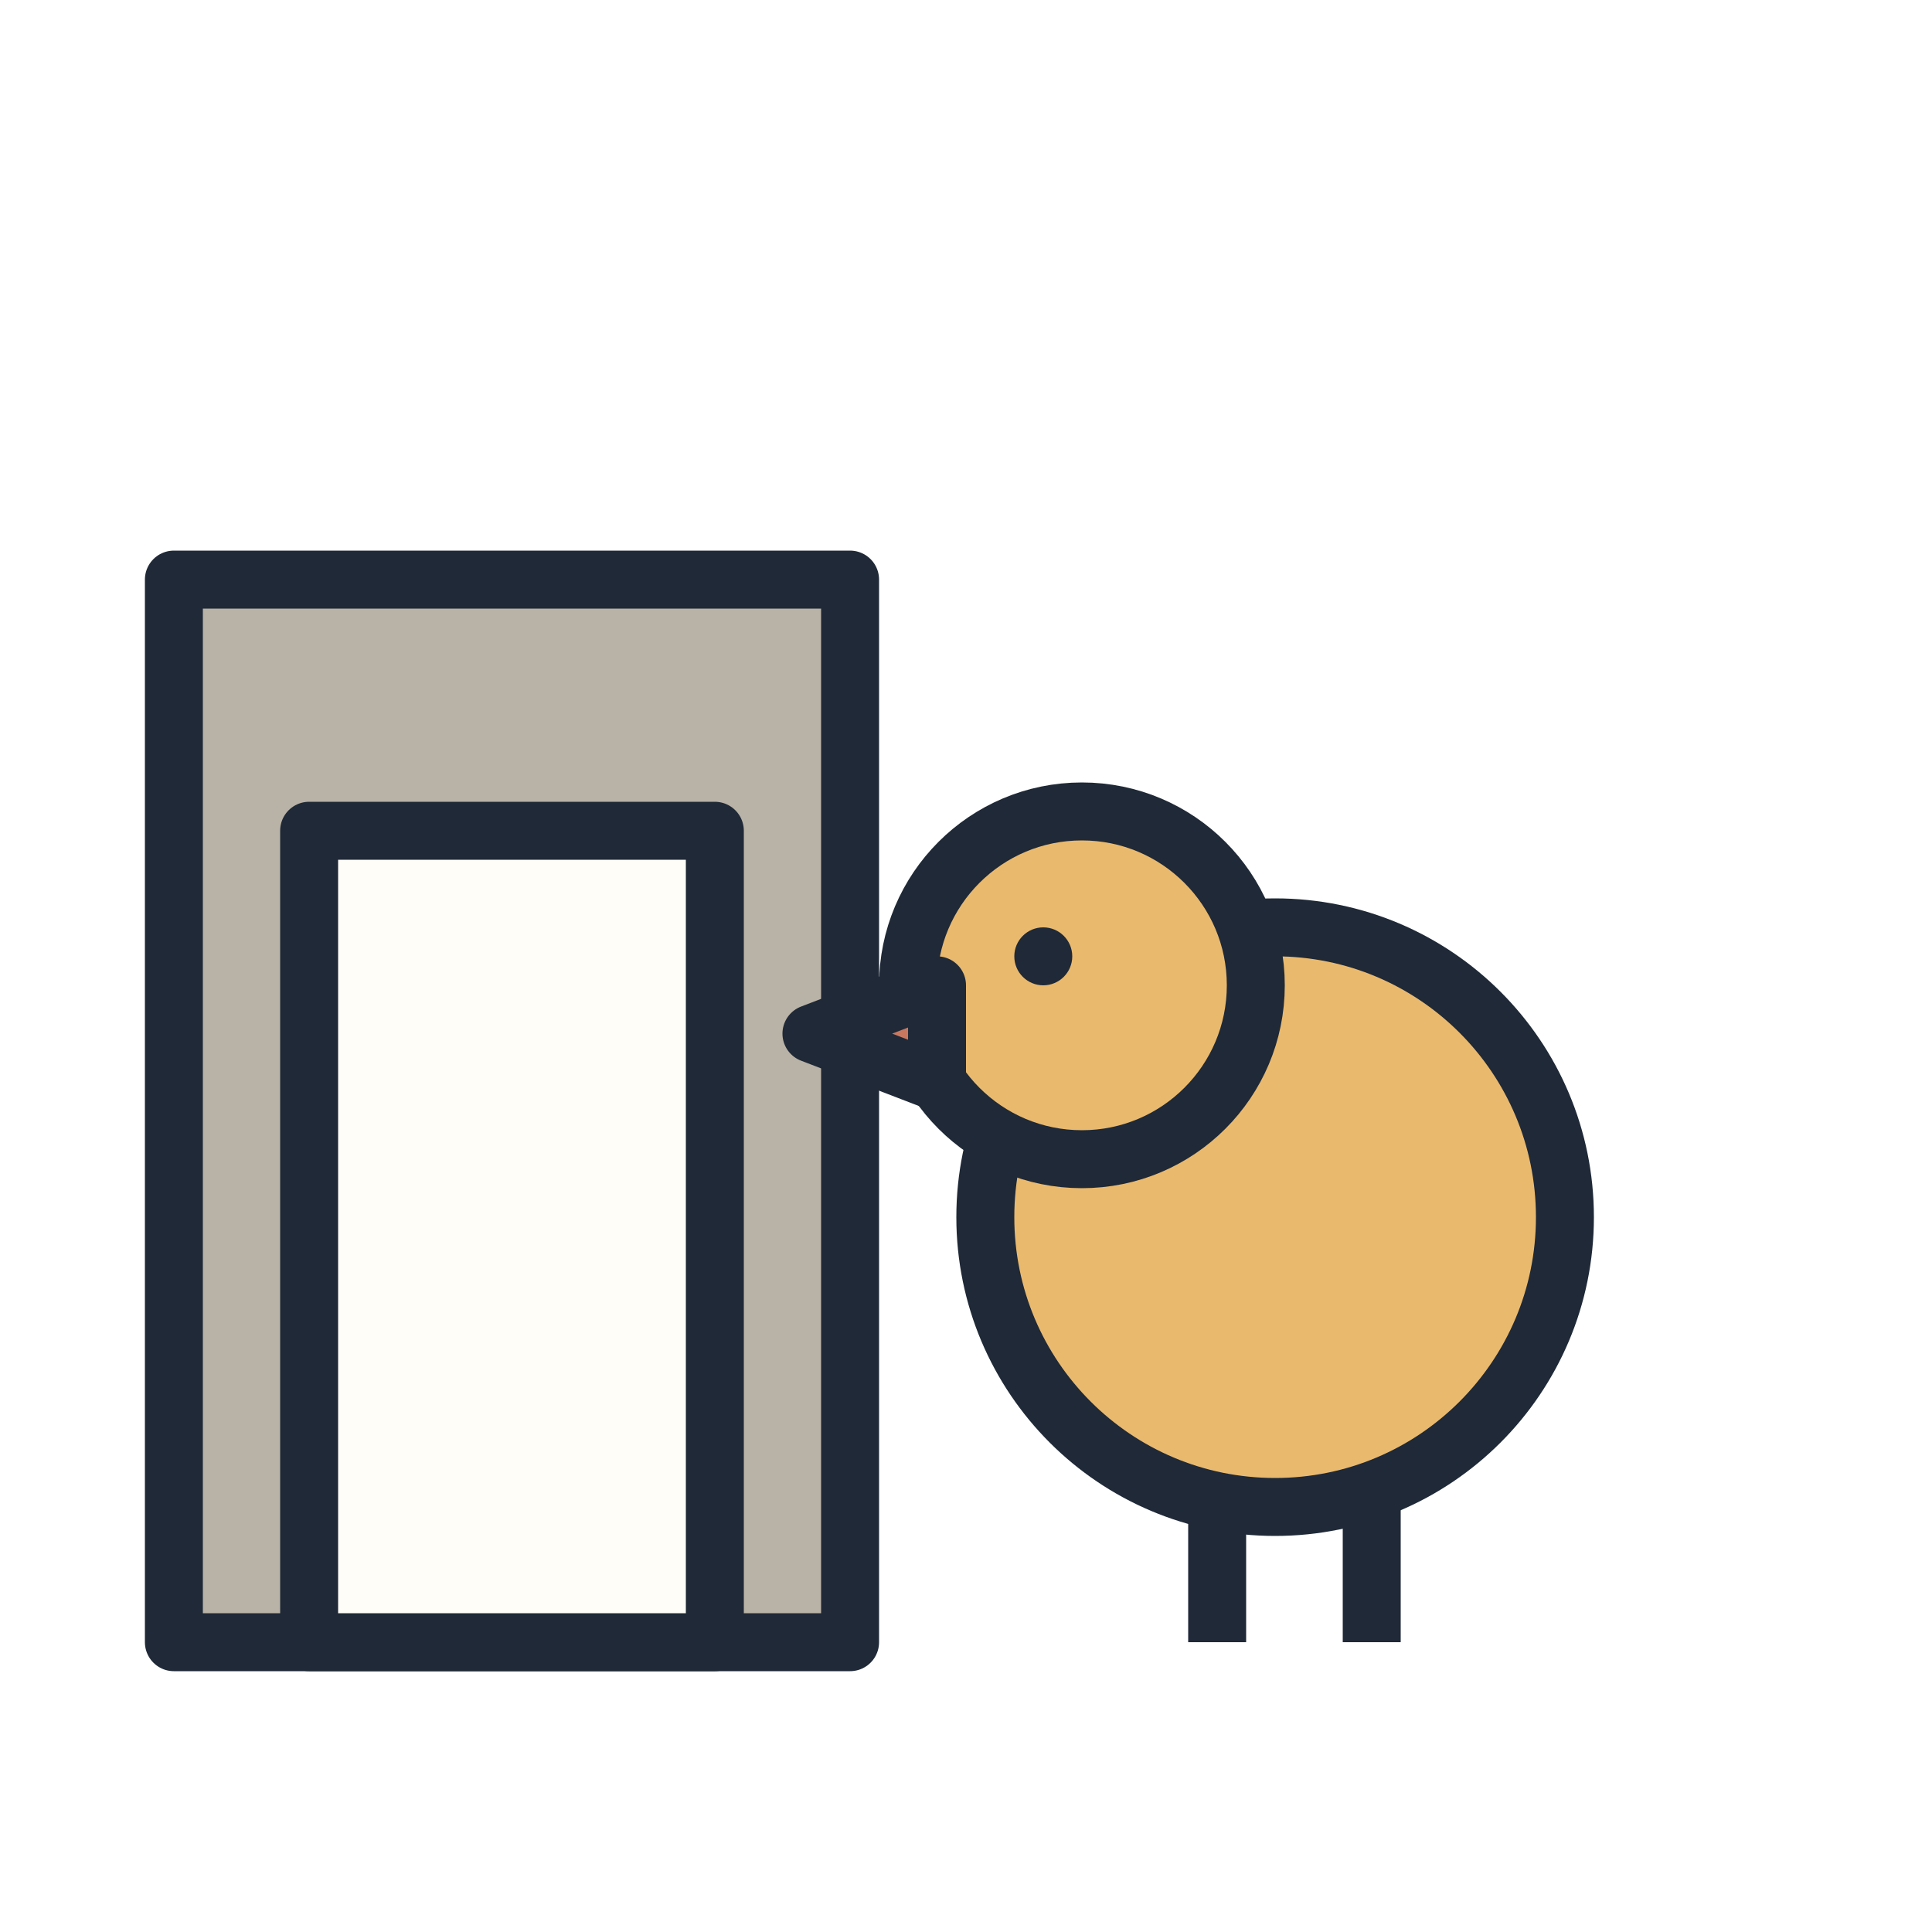
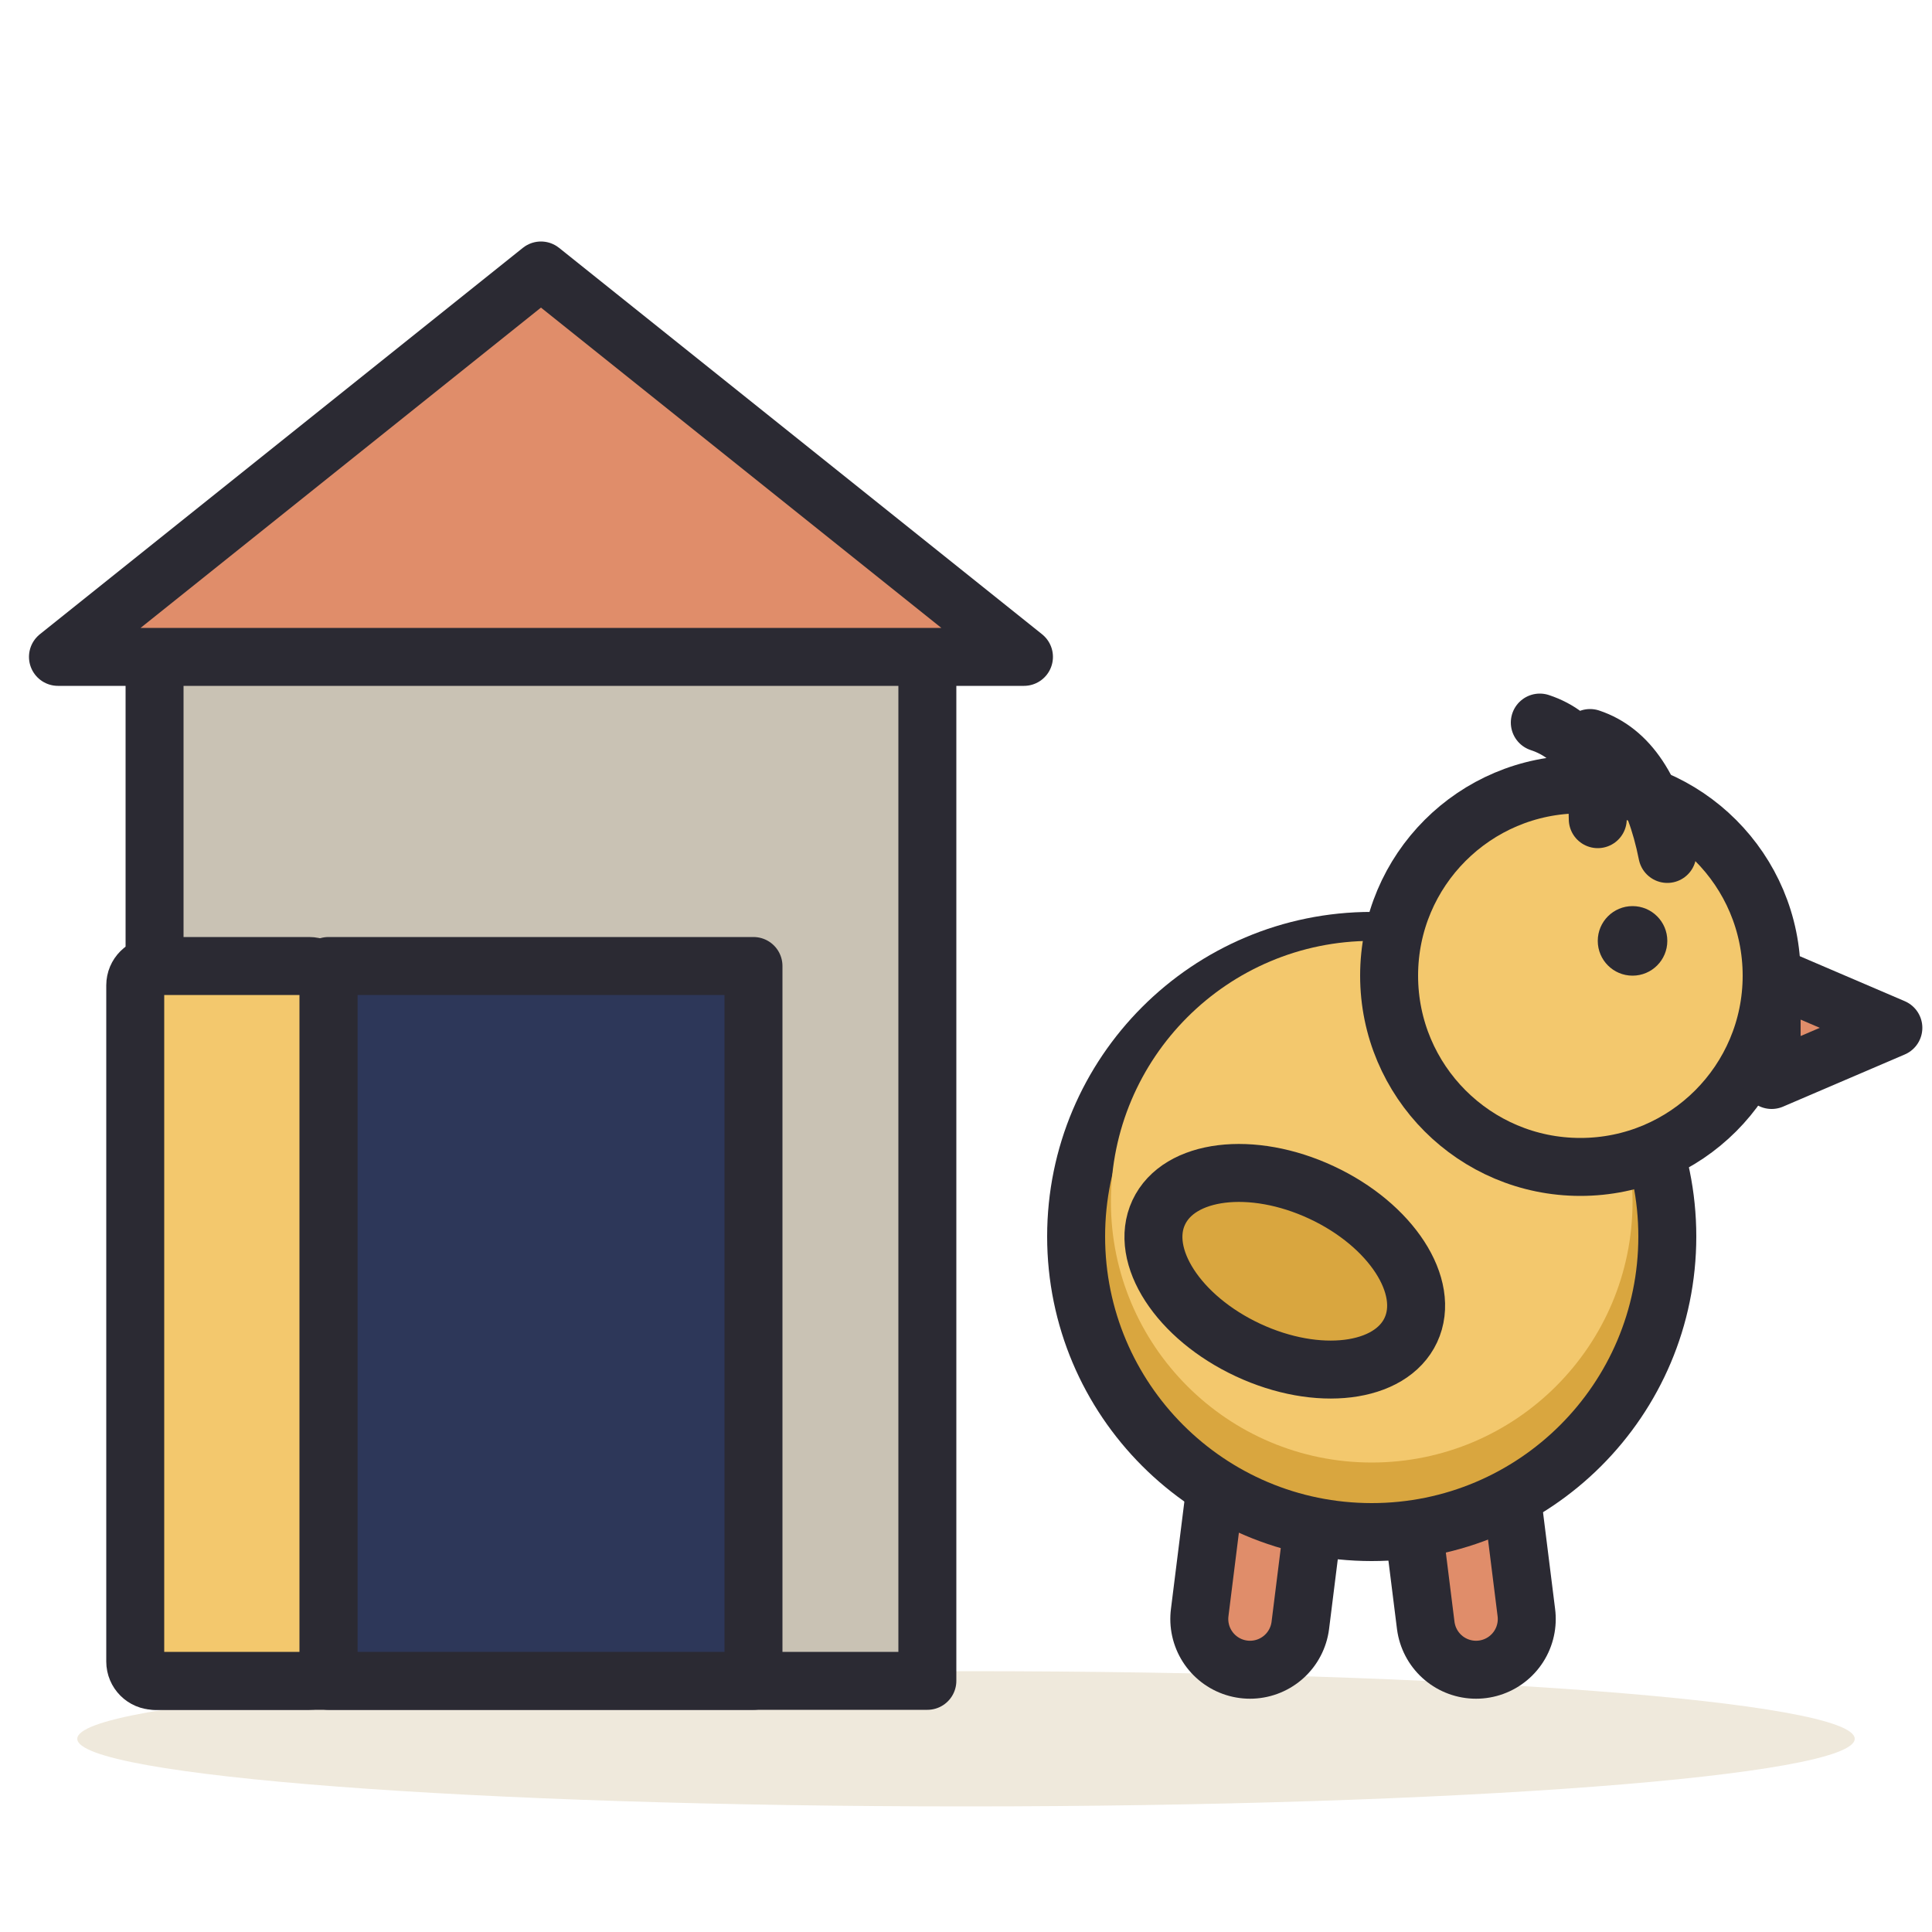
<svg xmlns="http://www.w3.org/2000/svg" viewBox="0 0 200 200" width="200" height="200" role="img" fill="none">
-   <g stroke="#1f2937" stroke-width="6" stroke-linejoin="round">
-     <rect x="18" y="60" width="70" height="110" fill="#b9b2a6" />
-     <rect x="32" y="86" width="42" height="84" fill="#fffdf7" />
-     <circle cx="132" cy="126" r="30" fill="#e9b96e" />
-     <circle cx="112" cy="102" r="18" fill="#e9b96e" />
-     <polygon points="97,102 84,107 97,112" fill="#c9785f" />
-     <circle cx="108" cy="99" r="3" fill="#1f2937" stroke="none" />
-     <line x1="126" y1="156" x2="126" y2="170" />
-     <line x1="142" y1="156" x2="142" y2="170" />
+   <ellipse cx="100" cy="180" rx="92" ry="7" fill="#efe9dc" />
+   <rect x="16" y="66" width="80" height="108" fill="#c9c2b4" stroke="#2b2a33" stroke-width="6" stroke-linejoin="round" stroke-linecap="round" />
+   <rect x="34" y="100" width="44" height="74" fill="#2d3759" stroke="#2b2a33" stroke-width="6" stroke-linejoin="round" stroke-linecap="round" />
+   <rect x="14" y="100" width="20" height="74" rx="2" fill="#f3c86d" stroke="#2b2a33" stroke-width="6" stroke-linejoin="round" stroke-linecap="round" />
+   <polygon points="6,68 56,28 106,68" fill="#e08d6a" stroke="#2b2a33" stroke-width="6" stroke-linejoin="round" stroke-linecap="round" />
+   <g transform="translate(284 0) scale(-1 1)">
+     <line x1="133" y1="153.2" x2="131.2" y2="167.6" stroke="#2b2a33" stroke-width="16.5" stroke-linecap="round" />
+     <line x1="133" y1="153.2" x2="131.2" y2="167.6" stroke="#e08d6a" stroke-width="4.5" stroke-linecap="round" />
+     <line x1="152.8" y1="153.2" x2="154.6" y2="167.6" stroke="#2b2a33" stroke-width="16.5" stroke-linecap="round" />
+     <line x1="152.8" y1="153.2" x2="154.6" y2="167.6" stroke="#e08d6a" stroke-width="4.5" stroke-linecap="round" />
+     <circle cx="142" cy="128" r="30.6" fill="#d9a63f" stroke="#2b2a33" stroke-width="6" stroke-linejoin="round" stroke-linecap="round" />
+     <circle cx="142" cy="124.4" r="27" fill="#f3c86d" />
+     <ellipse cx="151" cy="131.6" rx="14.4" ry="9" transform="rotate(-25 151 131.6)" fill="#d9a63f" stroke="#2b2a33" stroke-width="6" stroke-linejoin="round" stroke-linecap="round" />
+     <circle cx="120.4" cy="101" r="19.8" fill="#f3c86d" stroke="#2b2a33" stroke-width="6" stroke-linejoin="round" stroke-linecap="round" />
+     <path d="M111.4 88.4 q2 -10 8 -12 M118.6 84.8 q0 -8 6 -10" fill="none" stroke="#2b2a33" stroke-width="6" stroke-linejoin="round" stroke-linecap="round" />
+     <polygon points="100.6,101 88,106.4 100.6,111.8" fill="#e08d6a" stroke="#2b2a33" stroke-width="6" stroke-linejoin="round" stroke-linecap="round" />
+     <circle cx="115" cy="97.4" r="3.6" fill="#2b2a33" />
  </g>
</svg>
